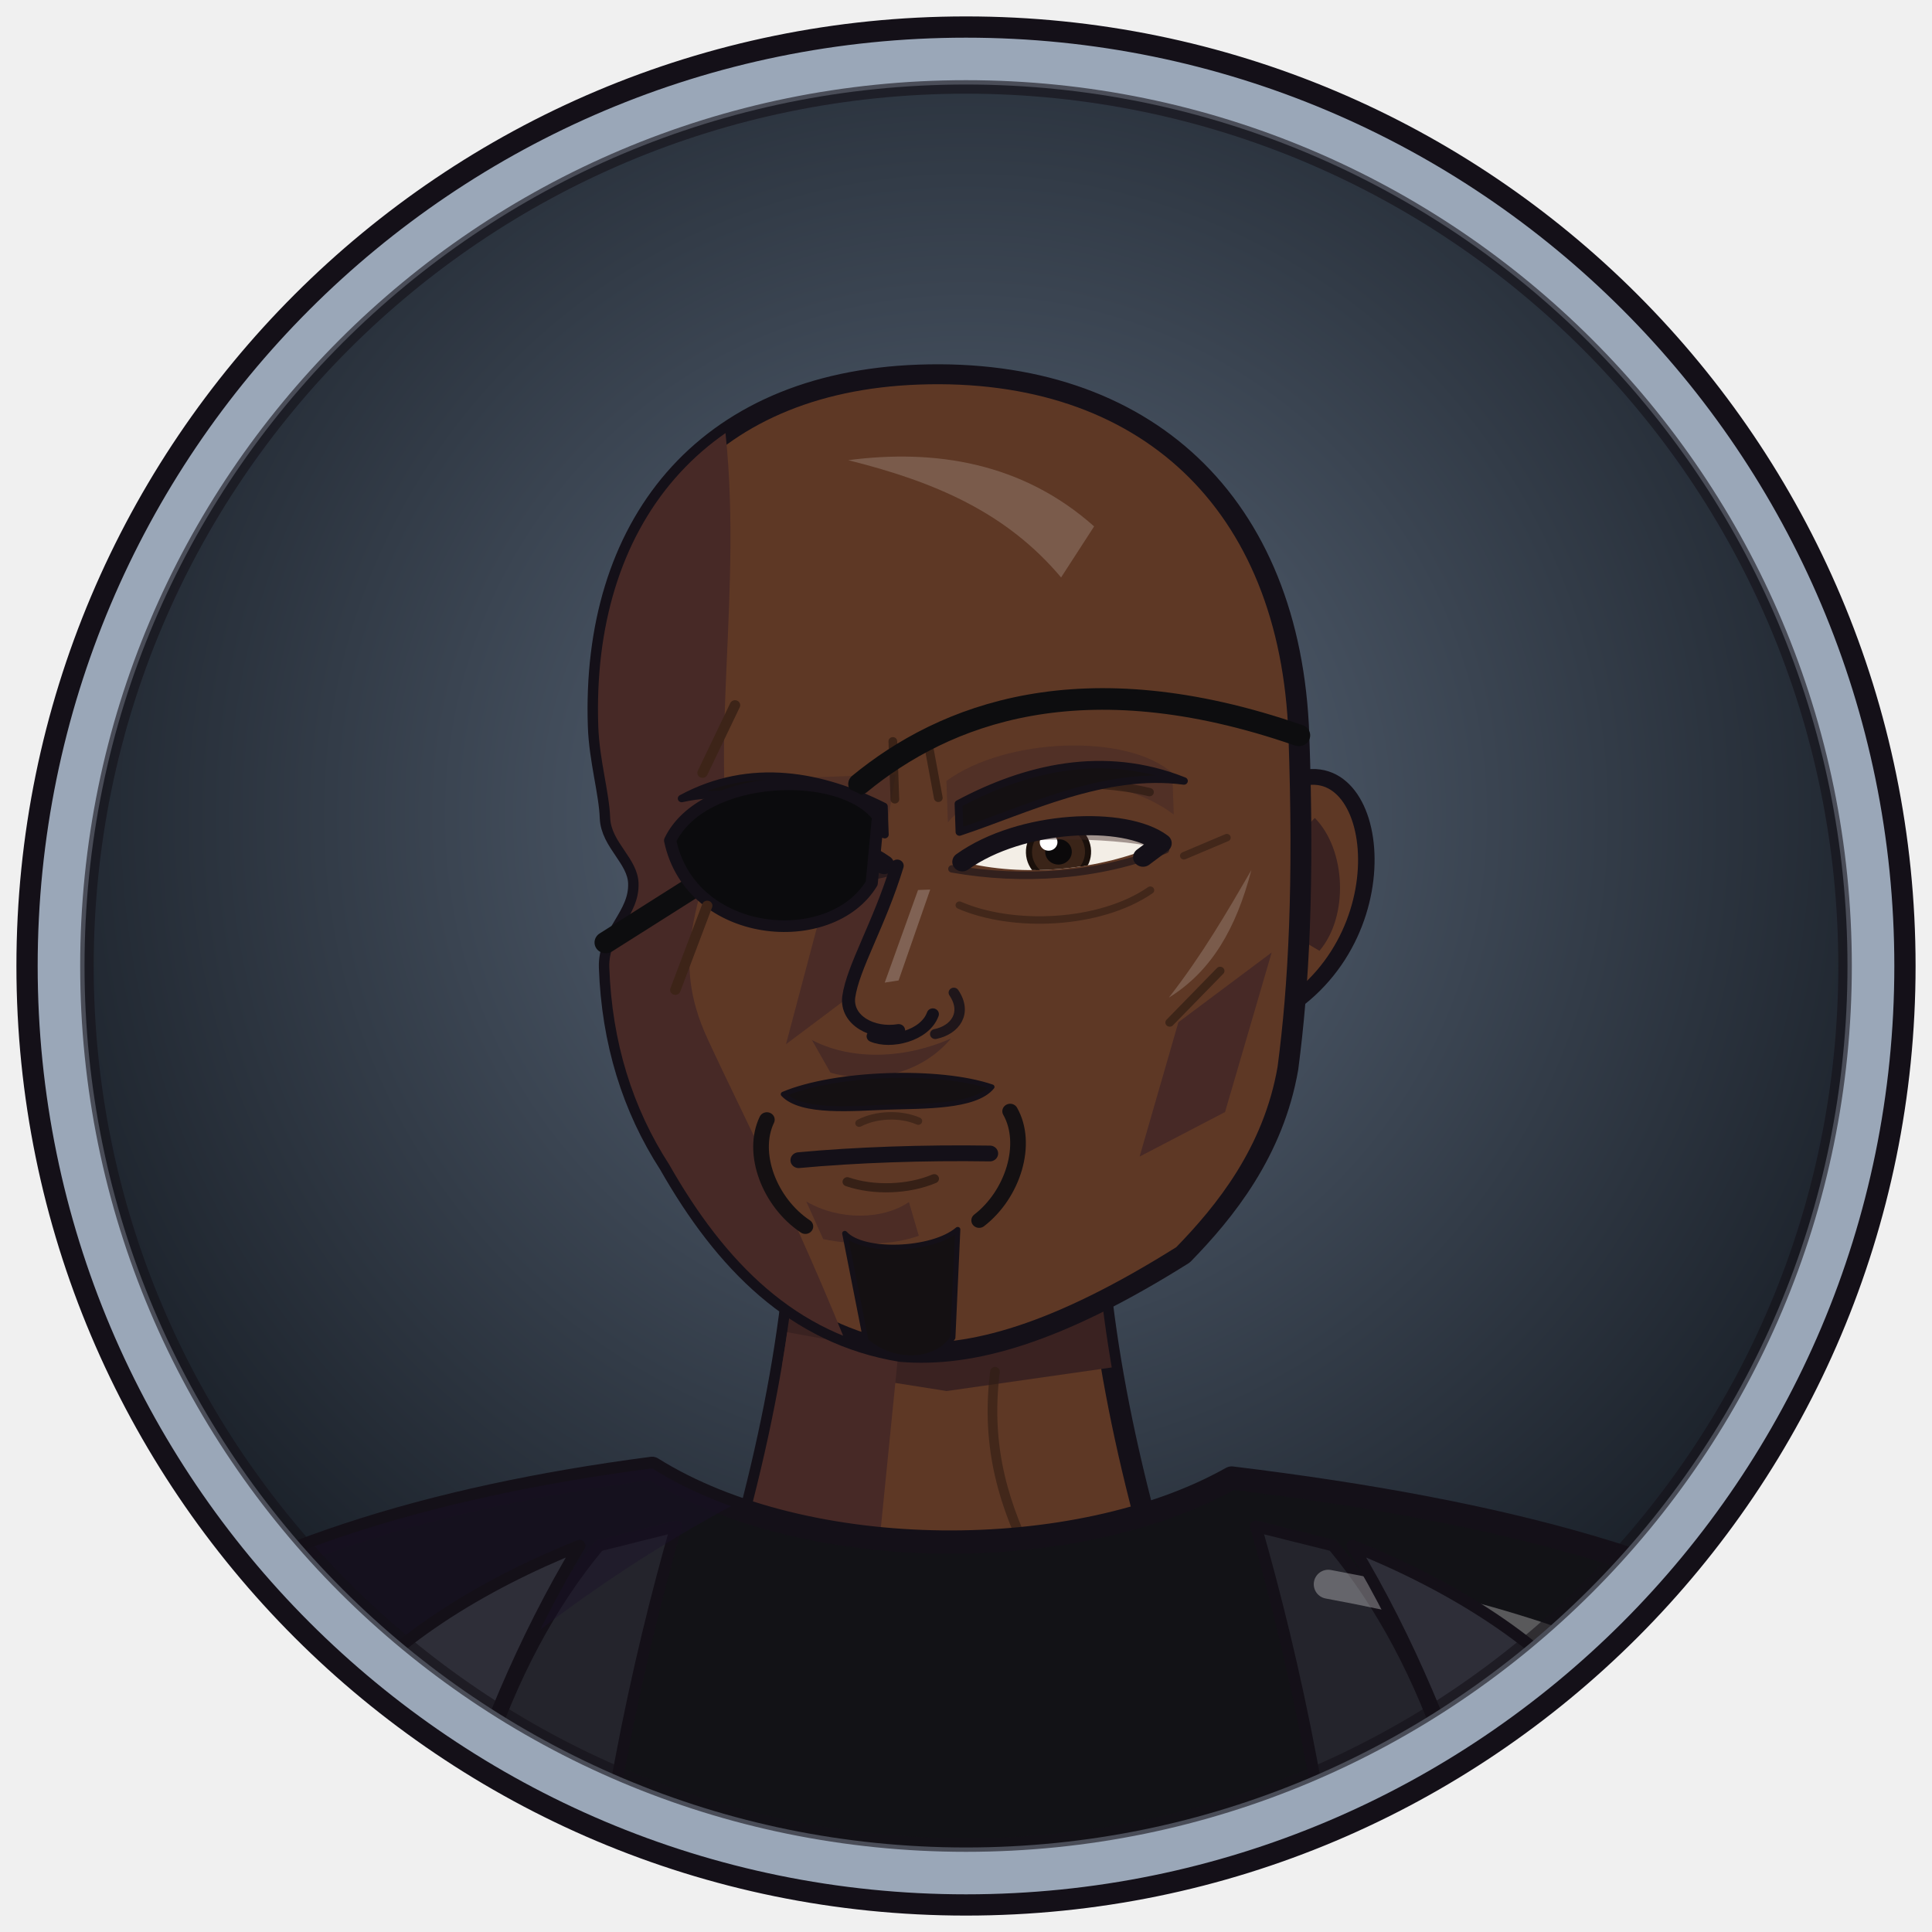
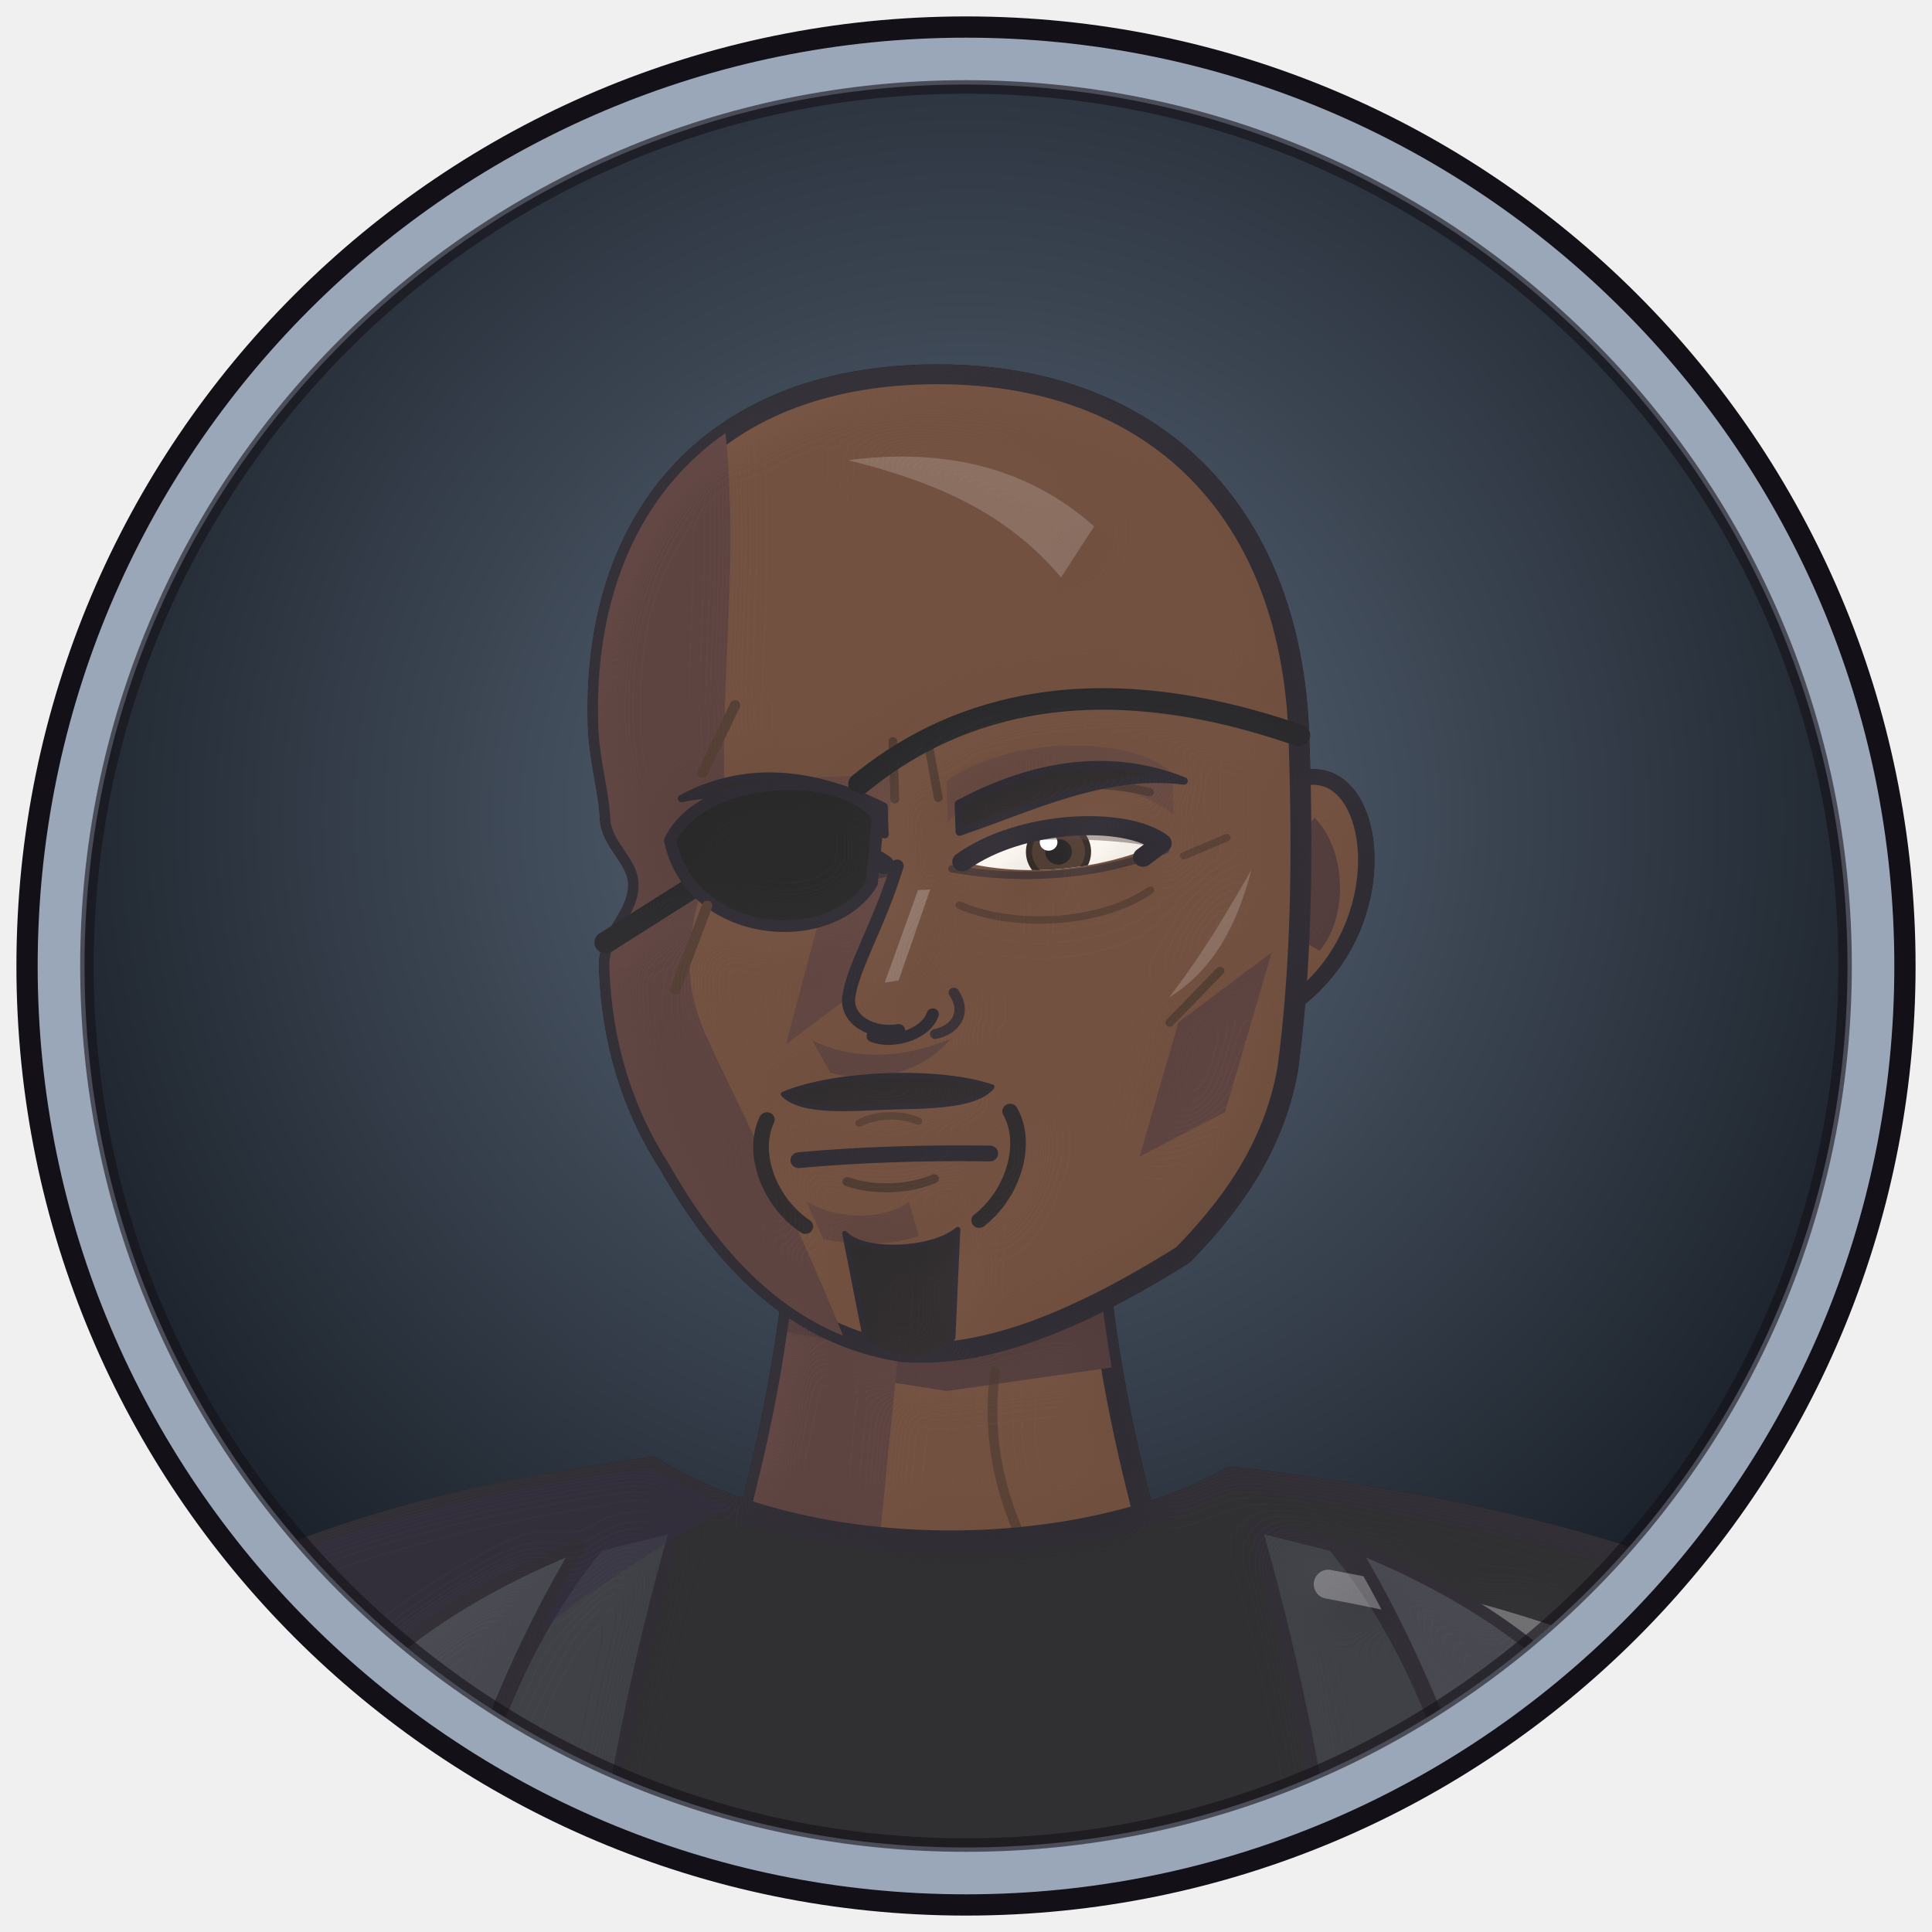
<svg xmlns="http://www.w3.org/2000/svg" viewBox="0 0 200 200" role="img" aria-label="Nick Fury">
  <defs>
    <clipPath id="fury-0">
      <path d="M102,35 C127,35 140.3,52 140.3,76 C140.3,80 139.3,84 139.3,87 C139.3,90 136.3,92 136.3,95 C136.3,99 140,101 140,105 C140,114 137.9,122 133.9,129 C127.9,141 120,150 108,152.5 C100,153.5 90,151 75.2,142 C70.2,137 64.4,130 62.4,120 C60.8,110 59.8,98 59.8,80 C59.8,52 76,35 102,35Z" />
    </clipPath>
    <clipPath id="fury-1">
      <path d="M76,92.4 C80.1,88.9 92.1,89 99,93.8 C92.1,95.9 83.4,95.5 76,92.4Z" />
    </clipPath>
    <clipPath id="fury-2">
      <path d="M128.5,92.4 C124.8,88.9 114.1,89 108,93.8 C114.1,95.9 122,95.5 128.5,92.4Z" />
    </clipPath>
    <clipPath id="fury-3">
      <path d="M-12,214 C-10,176 15,160 72.5,153 C88.5,162 116.5,162 132.5,152 C178.5,158 210,176 212,214Z" />
    </clipPath>
    <clipPath id="fury-4">
      <path d="M-12,214 C-10,176 15,160 72.5,153 C88.5,162 116.5,162 132.5,152 C178.5,158 210,176 212,214Z" />
    </clipPath>
    <clipPath id="fury-5">
      <path d="M87,116 C87,132 85,146 79,166 L125,166 C119,146 117,132 117,116Z" />
    </clipPath>
    <radialGradient id="fury-6" cx="0.5" cy="0.42" r="0.62">
      <stop offset="0" stop-color="#5d6b7d" stop-opacity="1" />
      <stop offset="1" stop-color="#10151c" stop-opacity="1" />
    </radialGradient>
    <clipPath id="fury-disc">
      <circle cx="100" cy="100" r="93" />
    </clipPath>
+     <filter id="fury-air" x="-10%" y="-10%" width="120%" height="120%" color-interpolation-filters="sRGB">
+       <feColorMatrix in="SourceGraphic" type="matrix" values="0 0 0 0 0  0 0 0 0 0  0 0 0 0 0  .30 .59 .11 0 0" result="lum" />
+       <feComposite in="lum" in2="SourceAlpha" operator="in" result="lumA" />
+       <feGaussianBlur in="lumA" stdDeviation="2.2" result="bump" />
+       <feDiffuseLighting in="bump" surfaceScale="2.4" diffuseConstant="1.15" lighting-color="#ffffff" result="dif">
+         <feDistantLight azimuth="225" elevation="48" />
+       </feDiffuseLighting>
+       <feSpecularLighting in="bump" surfaceScale="2.4" specularConstant="0.55" specularExponent="22" lighting-color="#ffffff" result="spc">
+         <feDistantLight azimuth="225" elevation="58" />
+       </feSpecularLighting>
+       <feComposite in="spc" in2="SourceAlpha" operator="in" result="spcA" />
+       <feComposite in="SourceGraphic" in2="dif" operator="arithmetic" k1="0.85" k2="0.15" k3="0" k4="0" result="lit" />
+       <feComposite in="lit" in2="spcA" operator="arithmetic" k1="0" k2="1" k3="0.55" k4="0" />
+     </filter>
  </defs>
  <circle cx="100" cy="100" r="96" fill="url(#fury-6)" />
  <g clip-path="url(#fury-disc)">
-     <g transform="matrix(-1 0 0 1 200 0)">
-       <path d="M87,116 C87,132 85,146 79,166 L125,166 C119,146 117,132 117,116Z" fill="#5e3825" stroke="#141018" stroke-width="2.2" stroke-linejoin="round" stroke-linecap="round" />
-       <g clip-path="url(#fury-5)">
-         <path d="M60,110 L140,110 L140,138 L102,144 L60,138Z" fill="#3a2221" />
-         <path d="M107,140 L140,134 L140,180 L111,180Z" fill="#472926" />
-       </g>
-       <path d="M97,142 C98,150 96,156 93,162" fill="none" stroke="#2f1c13" stroke-width="1" stroke-linecap="round" stroke-linejoin="round" opacity=".6" />
-       <path d="M-12,214 C-10,176 15,160 72.5,153 C88.5,162 116.5,162 132.5,152 C178.5,158 210,176 212,214Z" fill="#121216" stroke="#141018" stroke-width="2.4" stroke-linejoin="round" stroke-linecap="round" />
-       <g clip-path="url(#fury-3)">
-         <path d="M70,158 C66,172 62,190 60,214 L44,214 C46,190 52,172 62,160Z" fill="#24242c" stroke="#141018" stroke-width="1.2" stroke-linejoin="round" stroke-linecap="round" />
+     <g filter="url(#fury-air)">
+       <g transform="matrix(-1 0 0 1 200 0)">
+         <path d="M87,116 C87,132 85,146 79,166 L125,166 C119,146 117,132 117,116Z" fill="#5e3825" stroke="#141018" stroke-width="2.2" stroke-linejoin="round" stroke-linecap="round" />
+         <g clip-path="url(#fury-5)">
+           <path d="M60,110 L140,110 L140,138 L102,144 L60,138Z" fill="#3a2221" />
+           <path d="M107,140 L140,134 L140,180 L111,180Z" fill="#472926" />
+         </g>
+         <path d="M97,142 C98,150 96,156 93,162" fill="none" stroke="#2f1c13" stroke-width="1" stroke-linecap="round" stroke-linejoin="round" opacity=".6" />
+         <path d="M-12,214 C-10,176 15,160 72.5,153 C88.5,162 116.5,162 132.5,152 C178.5,158 210,176 212,214Z" fill="#121216" stroke="#141018" stroke-width="2.4" stroke-linejoin="round" stroke-linecap="round" />
+         <g clip-path="url(#fury-3)">
+           <path d="M70,158 C66,172 62,190 60,214 L44,214 C46,190 52,172 62,160Z" fill="#24242c" stroke="#141018" stroke-width="1.2" stroke-linejoin="round" stroke-linecap="round" />
+           <g transform="matrix(-1 0 0 1 200 0)">
+             <path d="M70,158 C66,172 62,190 60,214 L44,214 C46,190 52,172 62,160Z" fill="#24242c" stroke="#141018" stroke-width="1.2" stroke-linejoin="round" stroke-linecap="round" />
+           </g>
+         </g>
+         <g clip-path="url(#fury-4)">
+           <path d="M116.5,152 C142.5,164 168.5,186 182.5,214 L240,214 L240,140Z" fill="#1a0f2a" opacity=".38" />
+           <path d="M32.5,214 C42.5,200 72.5,194 100.5,202 L100.5,214Z" fill="#1a0f2a" opacity=".22" />
+           <path d="M4,196 C14,180 30,170 62.5,164" fill="none" stroke="#fff" stroke-width="3" stroke-linecap="round" stroke-linejoin="round" opacity=".3" />
+         </g>
+         <path d="M60,160 C54,170 50,180 46,192 L34,178 C40,170 50,164 60,160Z" fill="#2e2e38" stroke="#141018" stroke-width="1.2" stroke-linejoin="round" stroke-linecap="round" />
        <g transform="matrix(-1 0 0 1 200 0)">
-           <path d="M70,158 C66,172 62,190 60,214 L44,214 C46,190 52,172 62,160Z" fill="#24242c" stroke="#141018" stroke-width="1.2" stroke-linejoin="round" stroke-linecap="round" />
+           <path d="M60,160 C54,170 50,180 46,192 L34,178 C40,170 50,164 60,160Z" fill="#2e2e38" stroke="#141018" stroke-width="1.2" stroke-linejoin="round" stroke-linecap="round" />
        </g>
-       </g>
-       <g clip-path="url(#fury-4)">
-         <path d="M116.5,152 C142.5,164 168.5,186 182.5,214 L240,214 L240,140Z" fill="#1a0f2a" opacity=".38" />
-         <path d="M32.5,214 C42.5,200 72.5,194 100.5,202 L100.5,214Z" fill="#1a0f2a" opacity=".22" />
-         <path d="M4,196 C14,180 30,170 62.5,164" fill="none" stroke="#fff" stroke-width="3" stroke-linecap="round" stroke-linejoin="round" opacity=".3" />
-       </g>
-       <path d="M60,160 C54,170 50,180 46,192 L34,178 C40,170 50,164 60,160Z" fill="#2e2e38" stroke="#141018" stroke-width="1.2" stroke-linejoin="round" stroke-linecap="round" />
-       <g transform="matrix(-1 0 0 1 200 0)">
-         <path d="M60,160 C54,170 50,180 46,192 L34,178 C40,170 50,164 60,160Z" fill="#2e2e38" stroke="#141018" stroke-width="1.2" stroke-linejoin="round" stroke-linecap="round" />
-       </g>
-       <g transform="translate(0 -6) rotate(2 100 132) translate(100 104) scale(0.9 0.86) translate(-100 -104)">
-         <g transform="translate(0.8 0)">
-           <path d="M61,86 C50,80 47,104 62,113" fill="#5e3825" stroke="#141018" stroke-width="1.9" stroke-linejoin="round" stroke-linecap="round" />
-           <path d="M57.5,90 C54,94 54,102 57.5,106 L60.5,104 C58,100 58,95 59.5,92Z" fill="#3a2221" />
+         <g transform="translate(0 -6) rotate(2 100 132) translate(100 104) scale(0.9 0.86) translate(-100 -104)">
+           <g transform="translate(0.8 0)">
+             <path d="M61,86 C50,80 47,104 62,113" fill="#5e3825" stroke="#141018" stroke-width="1.9" stroke-linejoin="round" stroke-linecap="round" />
+             <path d="M57.5,90 C54,94 54,102 57.5,106 L60.5,104 C58,100 58,95 59.5,92Z" fill="#3a2221" />
+           </g>
+           <path d="M102,35 C127,35 140.3,52 140.3,76 C140.3,80 139.3,84 139.3,87 C139.3,90 136.3,92 136.3,95 C136.3,99 140,101 140,105 C140,114 137.9,122 133.9,129 C127.9,141 120,150 108,152.5 C100,153.5 90,151 75.2,142 C70.2,137 64.4,130 62.4,120 C60.8,110 59.8,98 59.8,80 C59.8,52 76,35 102,35Z" fill="#5e3825" stroke="#141018" stroke-width="2.4" stroke-linejoin="round" stroke-linecap="round" />
+           <g clip-path="url(#fury-0)">
+             <path d="M126.5,28 C121.5,48 126.5,70 126,86 C129.5,98 133,104 129,114 C125,124 118.5,138 112,158 L220,158 L220,28Z" fill="#472926" />
+             <path d="M74.5,89 C81.5,83 95.5,83 100.5,89 L100.5,84 C93.5,79 79.5,79 74.5,84Z" fill="#472926" opacity=".55" />
+             <path d="M107.5,89 C113.3,83 124.3,83 129,89 L130.3,83 L106.3,83Z" fill="#472926" opacity=".55" />
+             <path d="M63.8,106 L74.8,114 L79.8,130 L69.8,125Z" fill="#472926" />
+             <path d="M106.5,134.5 C109.5,136.5 114.5,136.5 118.3,134 L116.5,138.6 C112.5,139.6 108.5,139.6 105.5,138.6Z" fill="#472926" opacity=".8" />
+             <path d="M106.5,94 C108.8,101 112,106 112.6,109.6 L120,115 L114.5,96Z" fill="#472926" opacity=".85" />
+             <path d="M101,115 C107,117.5 113,117 117,114.6 L115,118.6 C111,120 105,119.6 101,115Z" fill="#432826" opacity=".8" />
+             <path d="M82.5,54 C90.5,46 100.5,44 110.5,45 C100.5,48 92.5,52 86.5,60Z" fill="#816455" opacity=".8" />
+             <path d="M65.8,96 C67.8,103 70.8,108 75.8,111 C71.8,106 68.8,101 65.8,96Z" fill="#816455" opacity=".8" />
+           </g>
+           <path d="M96.5,121 C102.5,118.6 114.5,118.6 120.5,121 C118.5,123.4 112.5,123 108.5,123 C104.5,123 98.5,123.4 96.5,121Z" fill="#141012" stroke="#141018" stroke-width="0.6" stroke-linejoin="round" stroke-linecap="round" />
+           <path d="M101,138 C104,140.5 112,140.5 114,138 L112,151 C109,154 104,154 102,151Z" fill="#141012" stroke="#141018" stroke-width="0.6" stroke-linejoin="round" stroke-linecap="round" />
+           <path d="M94.5,124 C92.5,128 94.5,134 98.5,137 M122.5,124 C124.5,128 122.5,134 118.5,137" fill="none" stroke="#141012" stroke-width="1.8" stroke-linecap="round" stroke-linejoin="round" />
+           <g clip-path="url(#fury-1)">
+             <path d="M76,92.4 C80.1,88.9 92.1,89 99,93.8 C92.1,95.9 83.4,95.5 76,92.4Z" fill="#f3eee6" />
+             <circle cx="87.9" cy="93" r="3.4" fill="#3a2418" />
+             <circle cx="87.9" cy="93" r="3.4" fill="none" stroke="#1a100b" stroke-width=".7" />
+             <circle cx="87.9" cy="93" r="1.53" fill="#0b090a" />
+             <circle cx="89" cy="91.8" r="1.02" fill="#fff" />
+             <path d="M80,85 L97,85 L99,92 C92.1,91.2 82.9,91.2 76,93Z" fill="#432826" opacity=".45" />
+           </g>
+           <path d="M78.2,94 L76,92.4 C80.1,88.9 92.1,89 99,93.8" fill="none" stroke="#141018" stroke-width="2.3" stroke-linecap="round" stroke-linejoin="round" />
+           <path d="M100.2,94.6 C92.1,96.4 83.4,96.1 75.6,93.2" fill="none" stroke="#141018" stroke-width="0.9" stroke-linecap="round" stroke-linejoin="round" opacity=".6" />
+           <path d="M77.2,86.2 C84.1,84.2 92.1,84.6 97.2,87" fill="none" stroke="#2f1c13" stroke-width="1" stroke-linecap="round" stroke-linejoin="round" opacity=".75" />
+           <g clip-path="url(#fury-2)">
+             <path d="M128.5,92.4 C124.8,88.9 114.1,89 108,93.8 C114.1,95.9 122,95.5 128.5,92.4Z" fill="#f3eee6" />
+             <circle cx="117.85" cy="93" r="3.06" fill="#3a2418" />
+             <circle cx="117.85" cy="93" r="3.06" fill="none" stroke="#1a100b" stroke-width=".7" />
+             <circle cx="117.85" cy="93" r="1.377" fill="#0b090a" />
+             <circle cx="118.95" cy="91.8" r="0.918" fill="#fff" />
+             <path d="M124.5,85 L110,85 L108,92 C114.1,91.2 122.4,91.2 128.5,93Z" fill="#432826" opacity=".45" />
+           </g>
+           <path d="M126.3,94 L128.5,92.4 C124.8,88.9 114.1,89 108,93.8" fill="none" stroke="#141018" stroke-width="2.3" stroke-linecap="round" stroke-linejoin="round" />
+           <path d="M106.8,94.6 C114.1,96.4 122,96.1 128.9,93.2" fill="none" stroke="#141018" stroke-width="0.9" stroke-linecap="round" stroke-linejoin="round" opacity=".6" />
+           <path d="M127.5,86.2 C121.3,84.2 114.1,84.6 109.6,87" fill="none" stroke="#2f1c13" stroke-width="1" stroke-linecap="round" stroke-linejoin="round" opacity=".75" />
+           <path d="M99.2,86.8 C91.4,82.8 82.3,80.8 73.2,85 C82.3,83.4 91.4,87.8 99.2,90.2Z" fill="#141012" stroke="#141018" stroke-width="0.9" stroke-linejoin="round" stroke-linecap="round" />
+           <path d="M107.8,86.8 C114.8,82.8 122.9,80.8 131,85 C122.9,83.4 114.8,87.8 107.8,90.2Z" fill="#141012" stroke="#141018" stroke-width="0.9" stroke-linejoin="round" stroke-linecap="round" />
+           <path d="M104.2,97 L108.4,108 L106.8,107.8 L102.8,97Z" fill="#866a5c" opacity=".85" />
+           <path d="M106.5,94 C108.8,101 112,106 112.6,109.6 C113,112.4 110,114.2 107,113.8" fill="none" stroke="#141018" stroke-width="1.5" stroke-linecap="round" stroke-linejoin="round" />
+           <path d="M103,112 C104,114.6 108,115.4 110,114.4" fill="none" stroke="#141018" stroke-width="1.4" stroke-linecap="round" stroke-linejoin="round" />
+           <path d="M100.5,109.5 C99,112 100.5,114 102.8,114.4" fill="none" stroke="#141018" stroke-width="1.2" stroke-linecap="round" stroke-linejoin="round" opacity=".85" />
+           <path d="M103.5,131.8 C106.5,133 110.5,133 113.5,131.8" fill="none" stroke="#2f1c13" stroke-width="1.1" stroke-linecap="round" stroke-linejoin="round" opacity=".85" />
+           <path d="M105.1,124.8 C107.1,123.8 109.9,123.8 111.9,124.8" fill="none" stroke="#2f1c13" stroke-width="0.9" stroke-linecap="round" stroke-linejoin="round" opacity=".6" />
+           <path d="M97,129 C104.5,128.6 112.5,128.6 119,129" fill="none" stroke="#141018" stroke-width="1.9" stroke-linecap="round" stroke-linejoin="round" />
+           <path d="M69.8,108 L75.8,114" fill="none" stroke="#2f1c13" stroke-width="1" stroke-linecap="round" stroke-linejoin="round" opacity=".7" />
+           <path d="M101.5,86 L102.5,79 M106.5,86 L106.5,79" fill="none" stroke="#2f1c13" stroke-width="1" stroke-linecap="round" stroke-linejoin="round" opacity=".75" />
+           <path d="M99.5,99 C93.5,102 83.5,102 77.5,98 M73.5,94 L68.5,92" fill="none" stroke="#2f1c13" stroke-width="0.9" stroke-linecap="round" stroke-linejoin="round" opacity=".6" />
+           <path d="M59.8,80 C84.5,70 100.5,76 110.5,84" fill="none" stroke="#0d0d0f" stroke-width="2.6" stroke-linecap="round" stroke-linejoin="round" />
+           <path d="M130.5,96 L140.3,102" fill="none" stroke="#0d0d0f" stroke-width="2.6" stroke-linecap="round" stroke-linejoin="round" />
+           <path d="M108.5,88 C112.5,82 128.5,82 132.5,90 C130.5,102 114.5,104 109.5,96Z" fill="#0b0b0d" stroke="#141018" stroke-width="1.4" stroke-linejoin="round" stroke-linecap="round" />
+           <path d="M124.5,74 L128.5,82 M128.5,98 L132.5,108" fill="none" stroke="#3d2418" stroke-width="1.2" stroke-linecap="round" stroke-linejoin="round" />
        </g>
-         <path d="M102,35 C127,35 140.3,52 140.3,76 C140.3,80 139.3,84 139.3,87 C139.3,90 136.3,92 136.3,95 C136.3,99 140,101 140,105 C140,114 137.9,122 133.9,129 C127.9,141 120,150 108,152.5 C100,153.5 90,151 75.2,142 C70.2,137 64.4,130 62.4,120 C60.8,110 59.8,98 59.8,80 C59.8,52 76,35 102,35Z" fill="#5e3825" stroke="#141018" stroke-width="2.4" stroke-linejoin="round" stroke-linecap="round" />
-         <g clip-path="url(#fury-0)">
-           <path d="M126.5,28 C121.5,48 126.5,70 126,86 C129.5,98 133,104 129,114 C125,124 118.5,138 112,158 L220,158 L220,28Z" fill="#472926" />
-           <path d="M74.5,89 C81.5,83 95.5,83 100.5,89 L100.5,84 C93.5,79 79.5,79 74.5,84Z" fill="#472926" opacity=".55" />
-           <path d="M107.5,89 C113.3,83 124.3,83 129,89 L130.3,83 L106.3,83Z" fill="#472926" opacity=".55" />
-           <path d="M63.8,106 L74.8,114 L79.8,130 L69.8,125Z" fill="#472926" />
-           <path d="M106.5,134.5 C109.5,136.5 114.5,136.5 118.3,134 L116.5,138.6 C112.5,139.6 108.5,139.6 105.5,138.6Z" fill="#472926" opacity=".8" />
-           <path d="M106.5,94 C108.8,101 112,106 112.6,109.6 L120,115 L114.5,96Z" fill="#472926" opacity=".85" />
-           <path d="M101,115 C107,117.5 113,117 117,114.6 L115,118.6 C111,120 105,119.6 101,115Z" fill="#432826" opacity=".8" />
-           <path d="M82.5,54 C90.5,46 100.5,44 110.5,45 C100.5,48 92.5,52 86.5,60Z" fill="#816455" opacity=".8" />
-           <path d="M65.8,96 C67.8,103 70.8,108 75.8,111 C71.8,106 68.8,101 65.8,96Z" fill="#816455" opacity=".8" />
-         </g>
-         <path d="M96.5,121 C102.5,118.6 114.5,118.6 120.5,121 C118.5,123.4 112.5,123 108.5,123 C104.5,123 98.5,123.4 96.5,121Z" fill="#141012" stroke="#141018" stroke-width="0.6" stroke-linejoin="round" stroke-linecap="round" />
-         <path d="M101,138 C104,140.5 112,140.5 114,138 L112,151 C109,154 104,154 102,151Z" fill="#141012" stroke="#141018" stroke-width="0.6" stroke-linejoin="round" stroke-linecap="round" />
-         <path d="M94.5,124 C92.5,128 94.5,134 98.5,137 M122.5,124 C124.5,128 122.5,134 118.5,137" fill="none" stroke="#141012" stroke-width="1.8" stroke-linecap="round" stroke-linejoin="round" />
-         <g clip-path="url(#fury-1)">
-           <path d="M76,92.4 C80.1,88.9 92.1,89 99,93.8 C92.1,95.9 83.4,95.5 76,92.4Z" fill="#f3eee6" />
-           <circle cx="87.9" cy="93" r="3.4" fill="#3a2418" />
-           <circle cx="87.9" cy="93" r="3.4" fill="none" stroke="#1a100b" stroke-width=".7" />
-           <circle cx="87.9" cy="93" r="1.53" fill="#0b090a" />
-           <circle cx="89" cy="91.8" r="1.02" fill="#fff" />
-           <path d="M80,85 L97,85 L99,92 C92.1,91.2 82.9,91.2 76,93Z" fill="#432826" opacity=".45" />
-         </g>
-         <path d="M78.2,94 L76,92.4 C80.1,88.9 92.1,89 99,93.8" fill="none" stroke="#141018" stroke-width="2.3" stroke-linecap="round" stroke-linejoin="round" />
-         <path d="M100.2,94.6 C92.1,96.4 83.4,96.1 75.6,93.2" fill="none" stroke="#141018" stroke-width="0.9" stroke-linecap="round" stroke-linejoin="round" opacity=".6" />
-         <path d="M77.2,86.2 C84.1,84.2 92.1,84.6 97.2,87" fill="none" stroke="#2f1c13" stroke-width="1" stroke-linecap="round" stroke-linejoin="round" opacity=".75" />
-         <g clip-path="url(#fury-2)">
-           <path d="M128.5,92.4 C124.8,88.9 114.1,89 108,93.8 C114.1,95.9 122,95.5 128.5,92.4Z" fill="#f3eee6" />
-           <circle cx="117.85" cy="93" r="3.06" fill="#3a2418" />
-           <circle cx="117.85" cy="93" r="3.06" fill="none" stroke="#1a100b" stroke-width=".7" />
-           <circle cx="117.85" cy="93" r="1.377" fill="#0b090a" />
-           <circle cx="118.95" cy="91.8" r="0.918" fill="#fff" />
-           <path d="M124.5,85 L110,85 L108,92 C114.1,91.2 122.4,91.2 128.5,93Z" fill="#432826" opacity=".45" />
-         </g>
-         <path d="M126.3,94 L128.5,92.4 C124.8,88.9 114.1,89 108,93.8" fill="none" stroke="#141018" stroke-width="2.3" stroke-linecap="round" stroke-linejoin="round" />
-         <path d="M106.8,94.6 C114.1,96.4 122,96.1 128.9,93.2" fill="none" stroke="#141018" stroke-width="0.9" stroke-linecap="round" stroke-linejoin="round" opacity=".6" />
-         <path d="M127.5,86.2 C121.3,84.2 114.1,84.6 109.6,87" fill="none" stroke="#2f1c13" stroke-width="1" stroke-linecap="round" stroke-linejoin="round" opacity=".75" />
-         <path d="M99.2,86.8 C91.4,82.8 82.3,80.8 73.2,85 C82.3,83.4 91.4,87.8 99.2,90.2Z" fill="#141012" stroke="#141018" stroke-width="0.9" stroke-linejoin="round" stroke-linecap="round" />
-         <path d="M107.8,86.8 C114.8,82.8 122.9,80.8 131,85 C122.9,83.4 114.8,87.8 107.8,90.2Z" fill="#141012" stroke="#141018" stroke-width="0.9" stroke-linejoin="round" stroke-linecap="round" />
-         <path d="M104.2,97 L108.4,108 L106.8,107.8 L102.8,97Z" fill="#866a5c" opacity=".85" />
-         <path d="M106.5,94 C108.8,101 112,106 112.6,109.6 C113,112.4 110,114.2 107,113.8" fill="none" stroke="#141018" stroke-width="1.5" stroke-linecap="round" stroke-linejoin="round" />
-         <path d="M103,112 C104,114.6 108,115.4 110,114.4" fill="none" stroke="#141018" stroke-width="1.4" stroke-linecap="round" stroke-linejoin="round" />
-         <path d="M100.5,109.5 C99,112 100.5,114 102.8,114.4" fill="none" stroke="#141018" stroke-width="1.2" stroke-linecap="round" stroke-linejoin="round" opacity=".85" />
-         <path d="M103.5,131.8 C106.5,133 110.5,133 113.5,131.8" fill="none" stroke="#2f1c13" stroke-width="1.1" stroke-linecap="round" stroke-linejoin="round" opacity=".85" />
-         <path d="M105.1,124.8 C107.1,123.8 109.9,123.8 111.9,124.8" fill="none" stroke="#2f1c13" stroke-width="0.9" stroke-linecap="round" stroke-linejoin="round" opacity=".6" />
-         <path d="M97,129 C104.5,128.6 112.5,128.6 119,129" fill="none" stroke="#141018" stroke-width="1.9" stroke-linecap="round" stroke-linejoin="round" />
-         <path d="M69.8,108 L75.8,114" fill="none" stroke="#2f1c13" stroke-width="1" stroke-linecap="round" stroke-linejoin="round" opacity=".7" />
-         <path d="M101.5,86 L102.5,79 M106.5,86 L106.5,79" fill="none" stroke="#2f1c13" stroke-width="1" stroke-linecap="round" stroke-linejoin="round" opacity=".75" />
-         <path d="M99.5,99 C93.5,102 83.5,102 77.5,98 M73.5,94 L68.5,92" fill="none" stroke="#2f1c13" stroke-width="0.9" stroke-linecap="round" stroke-linejoin="round" opacity=".6" />
-         <path d="M59.8,80 C84.5,70 100.5,76 110.5,84" fill="none" stroke="#0d0d0f" stroke-width="2.6" stroke-linecap="round" stroke-linejoin="round" />
-         <path d="M130.5,96 L140.3,102" fill="none" stroke="#0d0d0f" stroke-width="2.6" stroke-linecap="round" stroke-linejoin="round" />
-         <path d="M108.5,88 C112.5,82 128.5,82 132.5,90 C130.5,102 114.5,104 109.5,96Z" fill="#0b0b0d" stroke="#141018" stroke-width="1.4" stroke-linejoin="round" stroke-linecap="round" />
-         <path d="M124.5,74 L128.5,82 M128.5,98 L132.5,108" fill="none" stroke="#3d2418" stroke-width="1.2" stroke-linecap="round" stroke-linejoin="round" />
      </g>
    </g>
  </g>
  <circle cx="100" cy="100" r="94" fill="none" stroke="#9aa7b8" stroke-width="5.5" />
  <circle cx="100" cy="100" r="97.2" fill="none" stroke="#141018" stroke-width="2.2" />
  <circle cx="100" cy="100" r="91" fill="none" stroke="#141018" stroke-width="1.4" opacity=".6" />
</svg>
